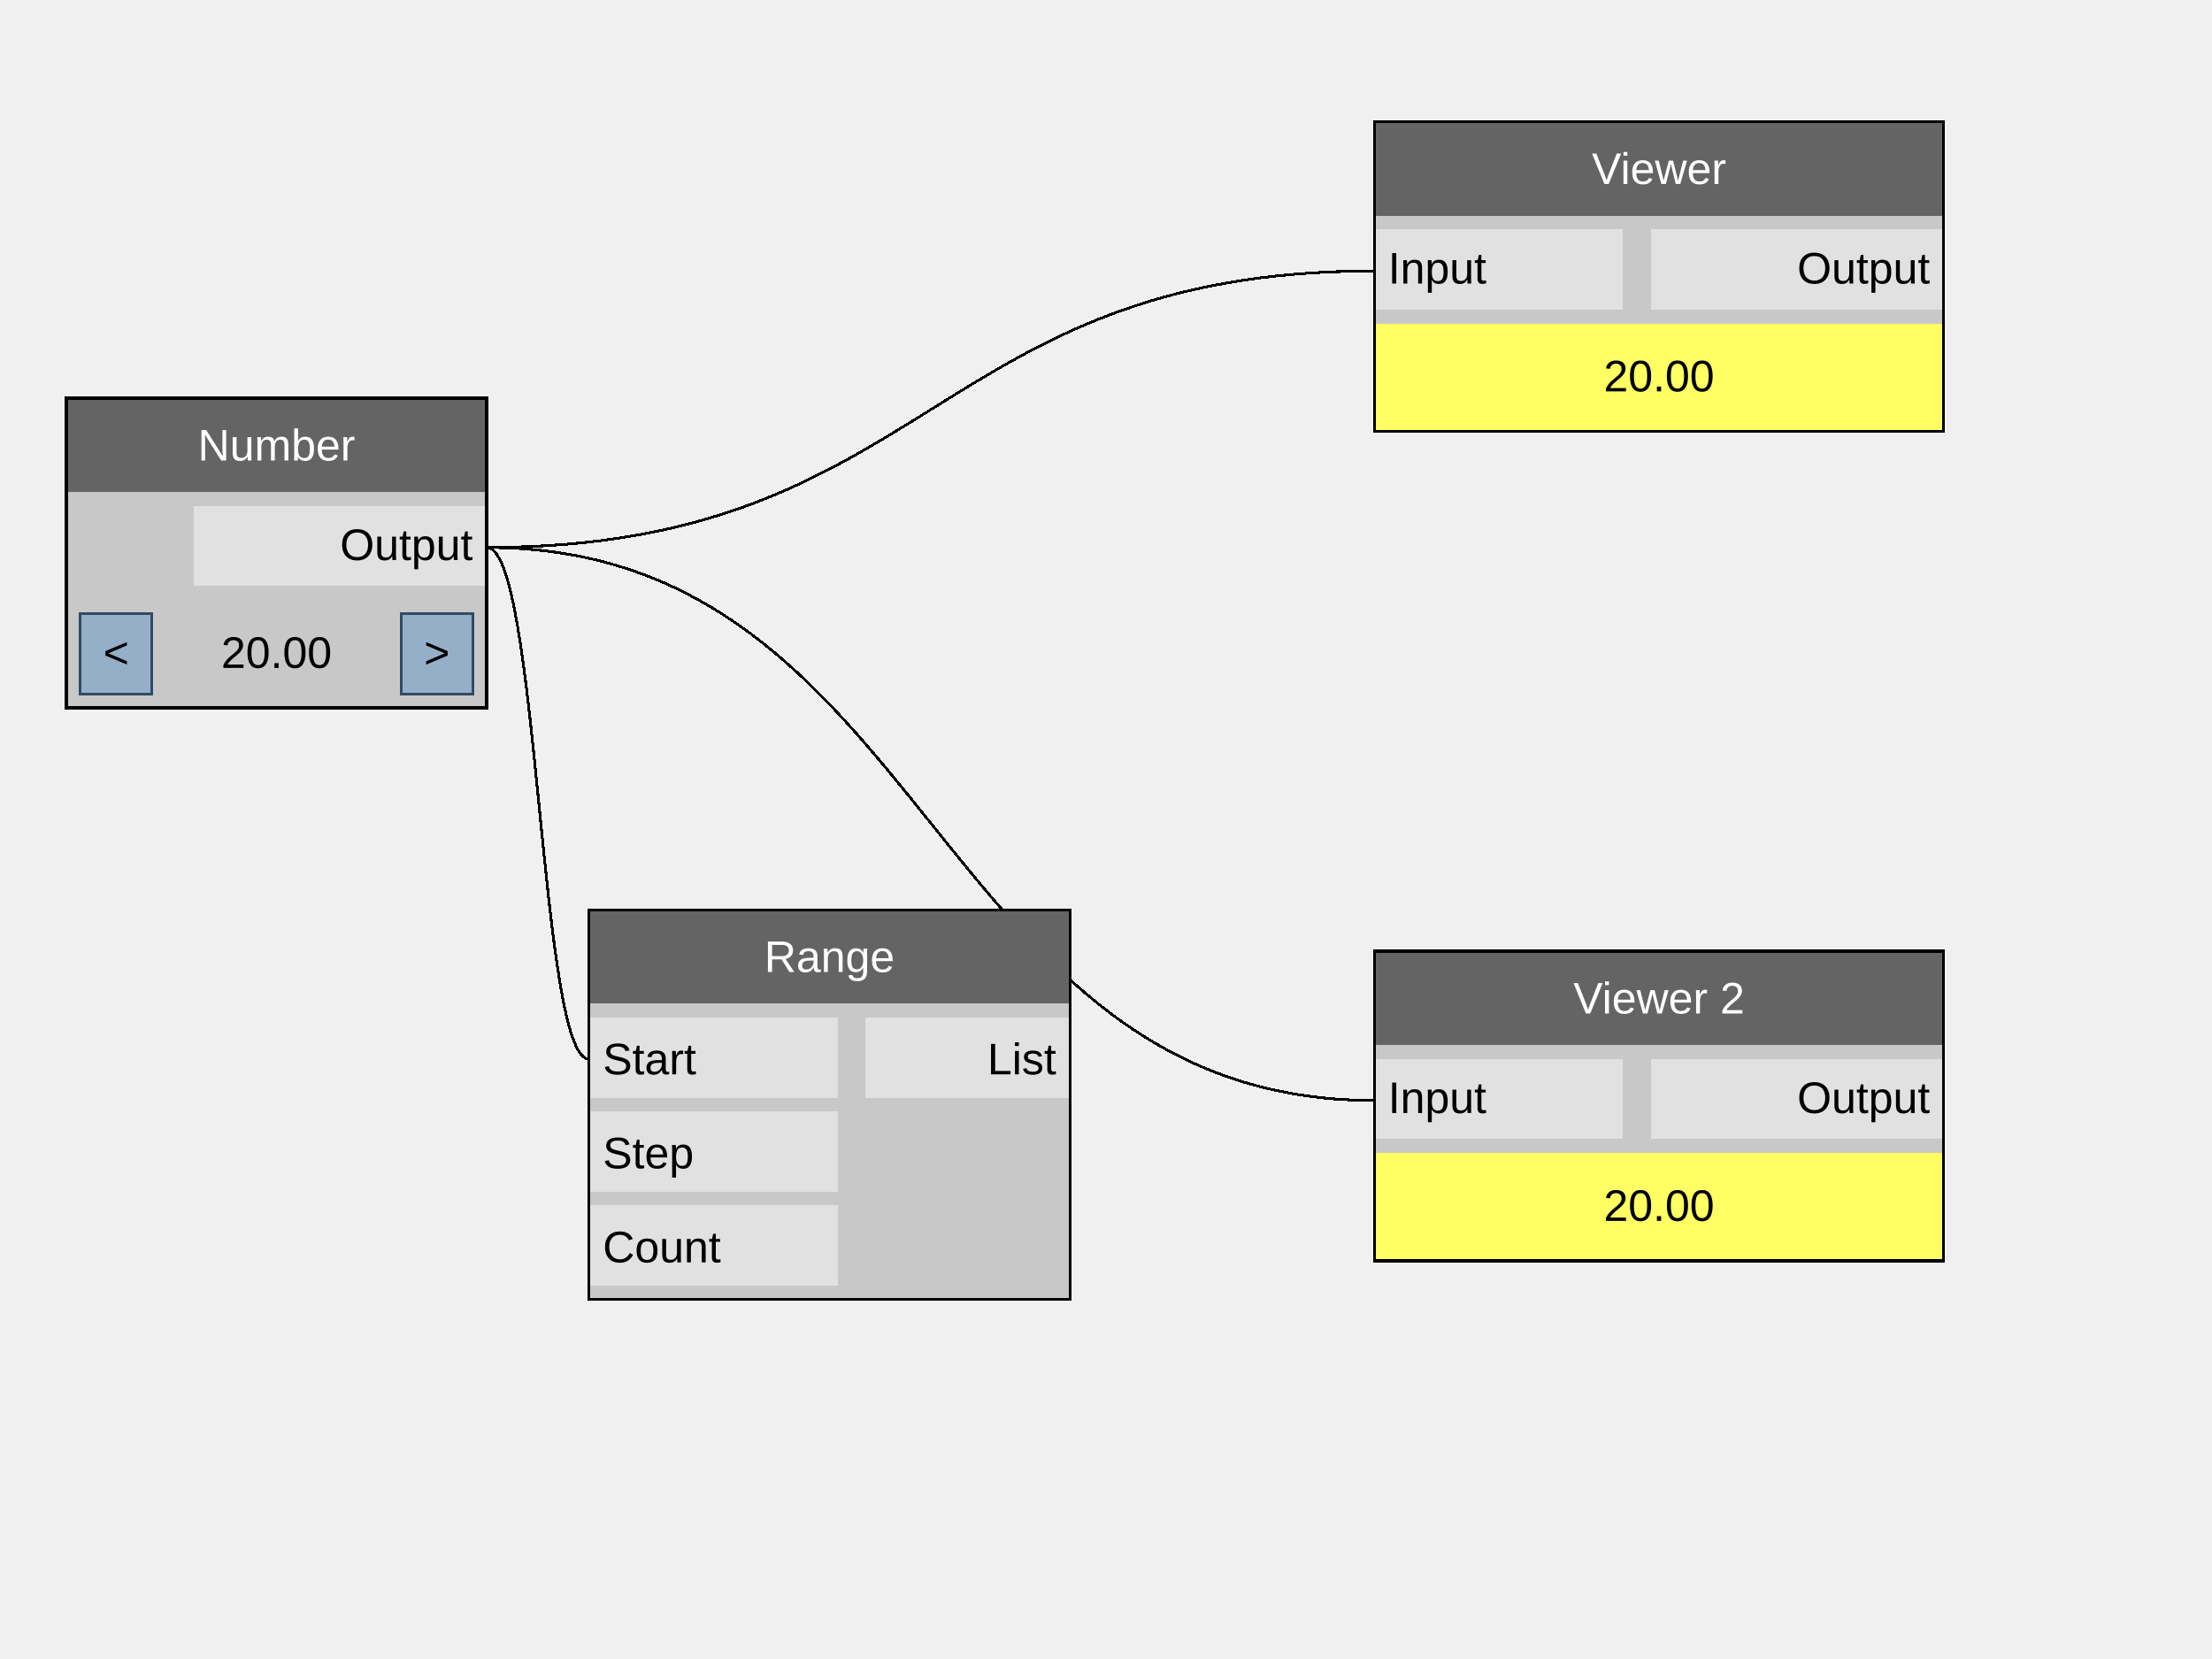
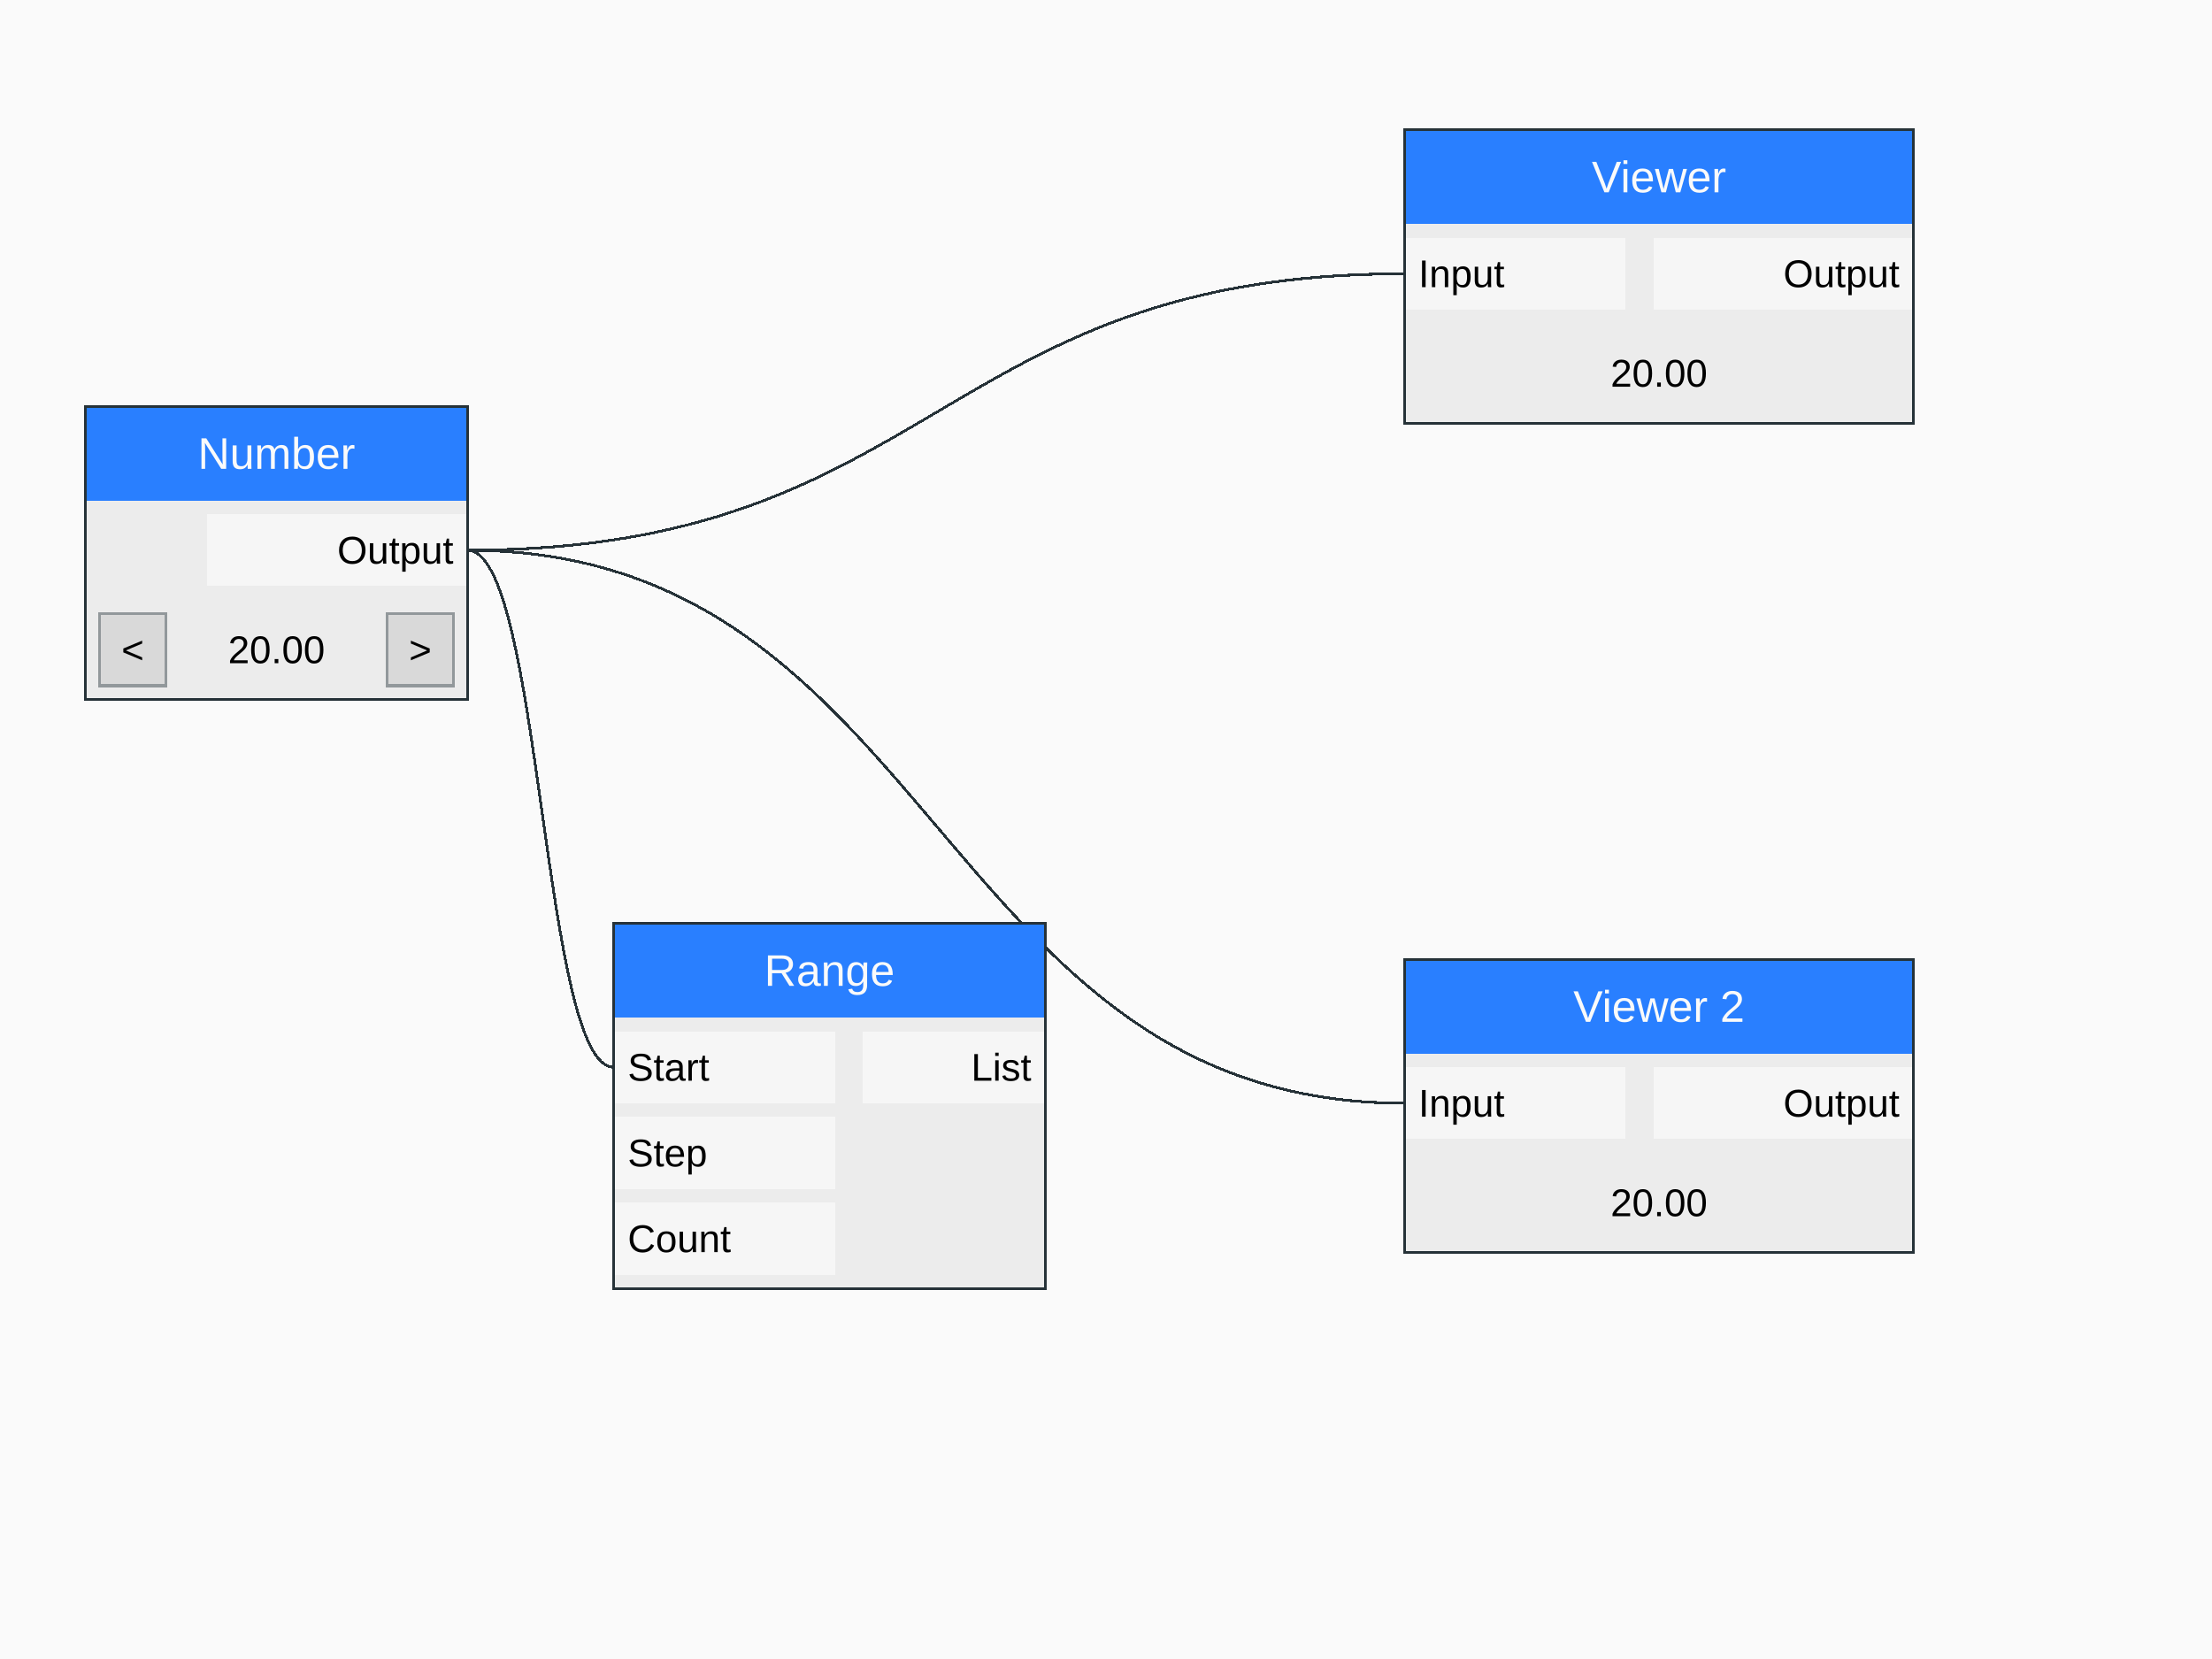
<svg xmlns="http://www.w3.org/2000/svg" version="1.1" width="800" height="600" shape-rendering="crispEdges">
-   <rect x="0" y="0" width="800" height="600" style="fill:rgb(240,240,240);" />
-   <path d="M176,198 C337,198 337,98 497,98" style="fill:none;stroke-width:1px;stroke:rgb(0,0,0);" />
-   <path d="M176,198 C195,198 195,383 213,383" style="fill:none;stroke-width:1px;stroke:rgb(0,0,0);" />
-   <path d="M176,198 C337,198 337,398 497,398" style="fill:none;stroke-width:1px;stroke:rgb(0,0,0);" />
-   <rect x="24" y="144" width="152" height="34" style="fill:rgb(100,100,100);" />
-   <text x="100" y="161" dominant-baseline="central" text-anchor="middle" style="fill:rgb(255,255,255);font-family:Arial;font-size:16px;">Number</text>
-   <rect x="24" y="178" width="152" height="39" style="fill:rgb(200,200,200);" />
-   <rect x="70" y="183" width="106" height="29" style="fill:rgb(225,225,225);" />
-   <text x="171" y="197" dominant-baseline="central" text-anchor="end" style="fill:rgb(0,0,0);font-family:Arial;font-size:16px;">Output</text>
-   <rect x="24" y="217" width="152" height="39" style="fill:rgb(200,200,200);" />
-   <text x="100" y="236" dominant-baseline="central" text-anchor="middle" style="fill:rgb(0,0,0);font-family:Arial;font-size:16px;">20.00</text>
-   <rect x="29" y="222" width="26" height="29" style="fill:rgb(150,175,200);" />
-   <text x="42" y="236" dominant-baseline="central" text-anchor="middle" style="fill:rgb(0,0,0);font-family:Arial;font-size:16px;">&lt;</text>
-   <rect x="29" y="222" width="26" height="29" style="fill:none;stroke-width:1px;stroke:rgb(50,75,100);" />
-   <rect x="145" y="222" width="26" height="29" style="fill:rgb(150,175,200);" />
-   <text x="158" y="236" dominant-baseline="central" text-anchor="middle" style="fill:rgb(0,0,0);font-family:Arial;font-size:16px;">&gt;</text>
-   <rect x="145" y="222" width="26" height="29" style="fill:none;stroke-width:1px;stroke:rgb(50,75,100);" />
-   <rect x="24" y="144" width="152" height="112" style="fill:none;stroke-width:1px;stroke:rgb(0,0,0);" />
-   <rect x="213" y="329" width="174" height="34" style="fill:rgb(100,100,100);" />
-   <text x="300" y="346" dominant-baseline="central" text-anchor="middle" style="fill:rgb(255,255,255);font-family:Arial;font-size:16px;">Range</text>
-   <rect x="213" y="363" width="174" height="107" style="fill:rgb(200,200,200);" />
-   <rect x="213" y="368" width="90" height="29" style="fill:rgb(225,225,225);" />
-   <text x="218" y="383" dominant-baseline="central" text-anchor="start" style="fill:rgb(0,0,0);font-family:Arial;font-size:16px;">Start</text>
-   <rect x="213" y="402" width="90" height="29" style="fill:rgb(225,225,225);" />
-   <text x="218" y="417" dominant-baseline="central" text-anchor="start" style="fill:rgb(0,0,0);font-family:Arial;font-size:16px;">Step</text>
-   <rect x="213" y="436" width="90" height="29" style="fill:rgb(225,225,225);" />
-   <text x="218" y="451" dominant-baseline="central" text-anchor="start" style="fill:rgb(0,0,0);font-family:Arial;font-size:16px;">Count</text>
-   <rect x="313" y="368" width="74" height="29" style="fill:rgb(225,225,225);" />
-   <text x="382" y="383" dominant-baseline="central" text-anchor="end" style="fill:rgb(0,0,0);font-family:Arial;font-size:16px;">List</text>
-   <rect x="213" y="329" width="174" height="141" style="fill:none;stroke-width:1px;stroke:rgb(0,0,0);" />
-   <rect x="497" y="44" width="206" height="34" style="fill:rgb(100,100,100);" />
-   <text x="600" y="61" dominant-baseline="central" text-anchor="middle" style="fill:rgb(255,255,255);font-family:Arial;font-size:16px;">Viewer</text>
-   <rect x="497" y="78" width="206" height="39" style="fill:rgb(200,200,200);" />
-   <rect x="497" y="83" width="90" height="29" style="fill:rgb(225,225,225);" />
-   <text x="502" y="97" dominant-baseline="central" text-anchor="start" style="fill:rgb(0,0,0);font-family:Arial;font-size:16px;">Input</text>
-   <rect x="597" y="83" width="106" height="29" style="fill:rgb(225,225,225);" />
-   <text x="698" y="97" dominant-baseline="central" text-anchor="end" style="fill:rgb(0,0,0);font-family:Arial;font-size:16px;">Output</text>
-   <rect x="497" y="117" width="206" height="39" style="fill:rgb(255,255,100);" />
-   <text x="600" y="136" dominant-baseline="central" text-anchor="middle" style="fill:rgb(0,0,0);font-family:Arial;font-size:16px;">20.00</text>
-   <rect x="497" y="44" width="206" height="112" style="fill:none;stroke-width:1px;stroke:rgb(0,0,0);" />
-   <rect x="497" y="344" width="206" height="34" style="fill:rgb(100,100,100);" />
-   <text x="600" y="361" dominant-baseline="central" text-anchor="middle" style="fill:rgb(255,255,255);font-family:Arial;font-size:16px;">Viewer 2</text>
-   <rect x="497" y="378" width="206" height="39" style="fill:rgb(200,200,200);" />
-   <rect x="497" y="383" width="90" height="29" style="fill:rgb(225,225,225);" />
-   <text x="502" y="397" dominant-baseline="central" text-anchor="start" style="fill:rgb(0,0,0);font-family:Arial;font-size:16px;">Input</text>
-   <rect x="597" y="383" width="106" height="29" style="fill:rgb(225,225,225);" />
-   <text x="698" y="397" dominant-baseline="central" text-anchor="end" style="fill:rgb(0,0,0);font-family:Arial;font-size:16px;">Output</text>
-   <rect x="497" y="417" width="206" height="39" style="fill:rgb(255,255,100);" />
-   <text x="600" y="436" dominant-baseline="central" text-anchor="middle" style="fill:rgb(0,0,0);font-family:Arial;font-size:16px;">20.00</text>
-   <rect x="497" y="344" width="206" height="112" style="fill:none;stroke-width:1px;stroke:rgb(0,0,0);" />
+   <rect x="0" y="0" width="800" height="600" style="fill:rgb(250,250,250);" />
+   <path d="M169,199 C339,199 339,99 508,99" style="fill:none;stroke-width:1px;stroke:rgb(38,50,56);" />
+   <path d="M169,199 C196,199 196,386 222,386" style="fill:none;stroke-width:1px;stroke:rgb(38,50,56);" />
+   <path d="M169,199 C339,199 339,399 508,399" style="fill:none;stroke-width:1px;stroke:rgb(38,50,56);" />
+   <rect x="31" y="147" width="138" height="34" style="fill:rgb(41,127,255);" />
+   <text x="100" y="164" dominant-baseline="central" text-anchor="middle" style="fill:rgb(250,250,250);font-family:Arial;font-size:16px;">Number</text>
+   <rect x="31" y="181" width="138" height="36" style="fill:rgb(236,236,236);" />
+   <rect x="75" y="186" width="94" height="26" style="fill:rgb(246,246,246);" />
+   <text x="164" y="199" dominant-baseline="central" text-anchor="end" style="fill:rgb(0,0,0);font-family:Arial;font-size:14px;">Output</text>
+   <rect x="31" y="217" width="138" height="36" style="fill:rgb(236,236,236);" />
+   <text x="100" y="235" dominant-baseline="central" text-anchor="middle" style="fill:rgb(0,0,0);font-family:Arial;font-size:14px;">20.00</text>
+   <rect x="36" y="222" width="24" height="26" style="fill:rgb(217,217,217);" />
+   <text x="48" y="235" dominant-baseline="central" text-anchor="middle" style="fill:rgb(0,0,0);font-family:Arial;font-size:14px;">&lt;</text>
+   <rect x="36" y="222" width="24" height="26" style="fill:none;stroke-width:1px;stroke:rgb(146,152,155);" />
+   <rect x="140" y="222" width="24" height="26" style="fill:rgb(217,217,217);" />
+   <text x="152" y="235" dominant-baseline="central" text-anchor="middle" style="fill:rgb(0,0,0);font-family:Arial;font-size:14px;">&gt;</text>
+   <rect x="140" y="222" width="24" height="26" style="fill:none;stroke-width:1px;stroke:rgb(146,152,155);" />
+   <rect x="31" y="147" width="138" height="106" style="fill:none;stroke-width:1px;stroke:rgb(38,50,56);" />
+   <rect x="222" y="334" width="156" height="34" style="fill:rgb(41,127,255);" />
+   <text x="300" y="351" dominant-baseline="central" text-anchor="middle" style="fill:rgb(250,250,250);font-family:Arial;font-size:16px;">Range</text>
+   <rect x="222" y="368" width="156" height="98" style="fill:rgb(236,236,236);" />
+   <rect x="222" y="373" width="80" height="26" style="fill:rgb(246,246,246);" />
+   <text x="227" y="386" dominant-baseline="central" text-anchor="start" style="fill:rgb(0,0,0);font-family:Arial;font-size:14px;">Start</text>
+   <rect x="222" y="404" width="80" height="26" style="fill:rgb(246,246,246);" />
+   <text x="227" y="417" dominant-baseline="central" text-anchor="start" style="fill:rgb(0,0,0);font-family:Arial;font-size:14px;">Step</text>
+   <rect x="222" y="435" width="80" height="26" style="fill:rgb(246,246,246);" />
+   <text x="227" y="448" dominant-baseline="central" text-anchor="start" style="fill:rgb(0,0,0);font-family:Arial;font-size:14px;">Count</text>
+   <rect x="312" y="373" width="66" height="26" style="fill:rgb(246,246,246);" />
+   <text x="373" y="386" dominant-baseline="central" text-anchor="end" style="fill:rgb(0,0,0);font-family:Arial;font-size:14px;">List</text>
+   <rect x="222" y="334" width="156" height="132" style="fill:none;stroke-width:1px;stroke:rgb(38,50,56);" />
+   <rect x="508" y="47" width="184" height="34" style="fill:rgb(41,127,255);" />
+   <text x="600" y="64" dominant-baseline="central" text-anchor="middle" style="fill:rgb(250,250,250);font-family:Arial;font-size:16px;">Viewer</text>
+   <rect x="508" y="81" width="184" height="36" style="fill:rgb(236,236,236);" />
+   <rect x="508" y="86" width="80" height="26" style="fill:rgb(246,246,246);" />
+   <text x="513" y="99" dominant-baseline="central" text-anchor="start" style="fill:rgb(0,0,0);font-family:Arial;font-size:14px;">Input</text>
+   <rect x="598" y="86" width="94" height="26" style="fill:rgb(246,246,246);" />
+   <text x="687" y="99" dominant-baseline="central" text-anchor="end" style="fill:rgb(0,0,0);font-family:Arial;font-size:14px;">Output</text>
+   <rect x="508" y="117" width="184" height="36" style="fill:rgb(236,236,236);" />
+   <text x="600" y="135" dominant-baseline="central" text-anchor="middle" style="fill:rgb(0,0,0);font-family:Arial;font-size:14px;">20.00</text>
+   <rect x="508" y="47" width="184" height="106" style="fill:none;stroke-width:1px;stroke:rgb(38,50,56);" />
+   <rect x="508" y="347" width="184" height="34" style="fill:rgb(41,127,255);" />
+   <text x="600" y="364" dominant-baseline="central" text-anchor="middle" style="fill:rgb(250,250,250);font-family:Arial;font-size:16px;">Viewer 2</text>
+   <rect x="508" y="381" width="184" height="36" style="fill:rgb(236,236,236);" />
+   <rect x="508" y="386" width="80" height="26" style="fill:rgb(246,246,246);" />
+   <text x="513" y="399" dominant-baseline="central" text-anchor="start" style="fill:rgb(0,0,0);font-family:Arial;font-size:14px;">Input</text>
+   <rect x="598" y="386" width="94" height="26" style="fill:rgb(246,246,246);" />
+   <text x="687" y="399" dominant-baseline="central" text-anchor="end" style="fill:rgb(0,0,0);font-family:Arial;font-size:14px;">Output</text>
+   <rect x="508" y="417" width="184" height="36" style="fill:rgb(236,236,236);" />
+   <text x="600" y="435" dominant-baseline="central" text-anchor="middle" style="fill:rgb(0,0,0);font-family:Arial;font-size:14px;">20.00</text>
+   <rect x="508" y="347" width="184" height="106" style="fill:none;stroke-width:1px;stroke:rgb(38,50,56);" />
</svg>
